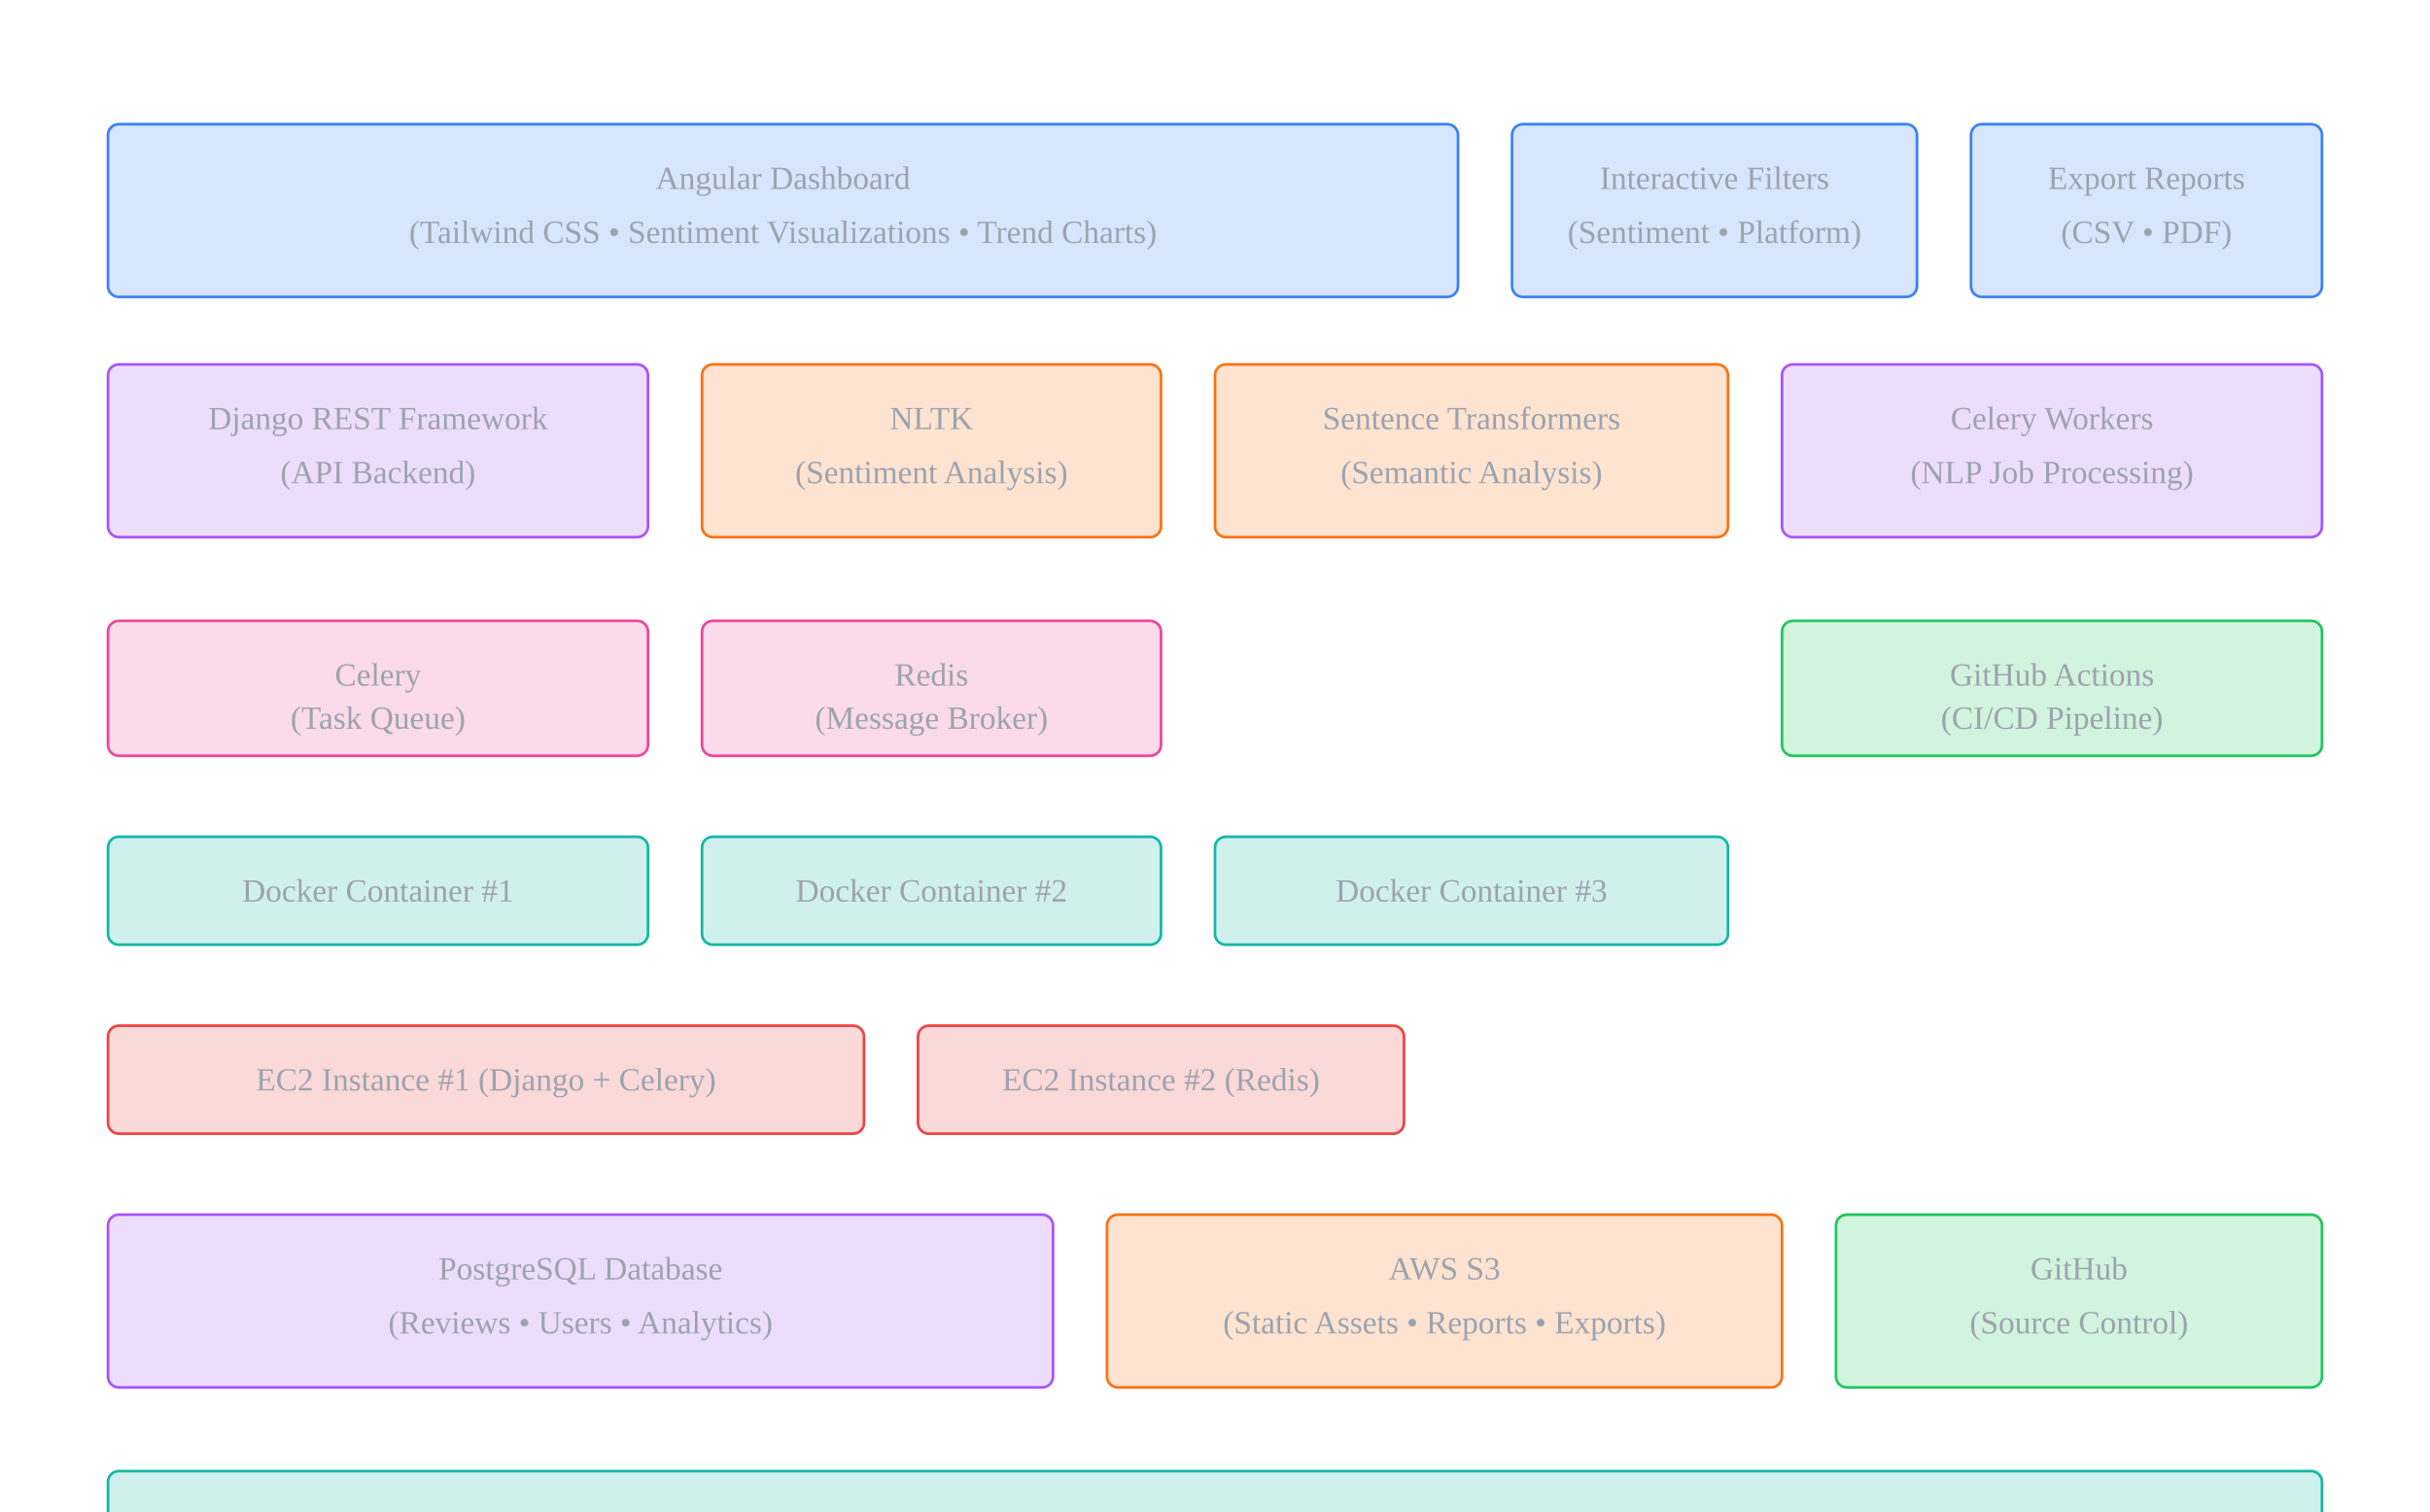
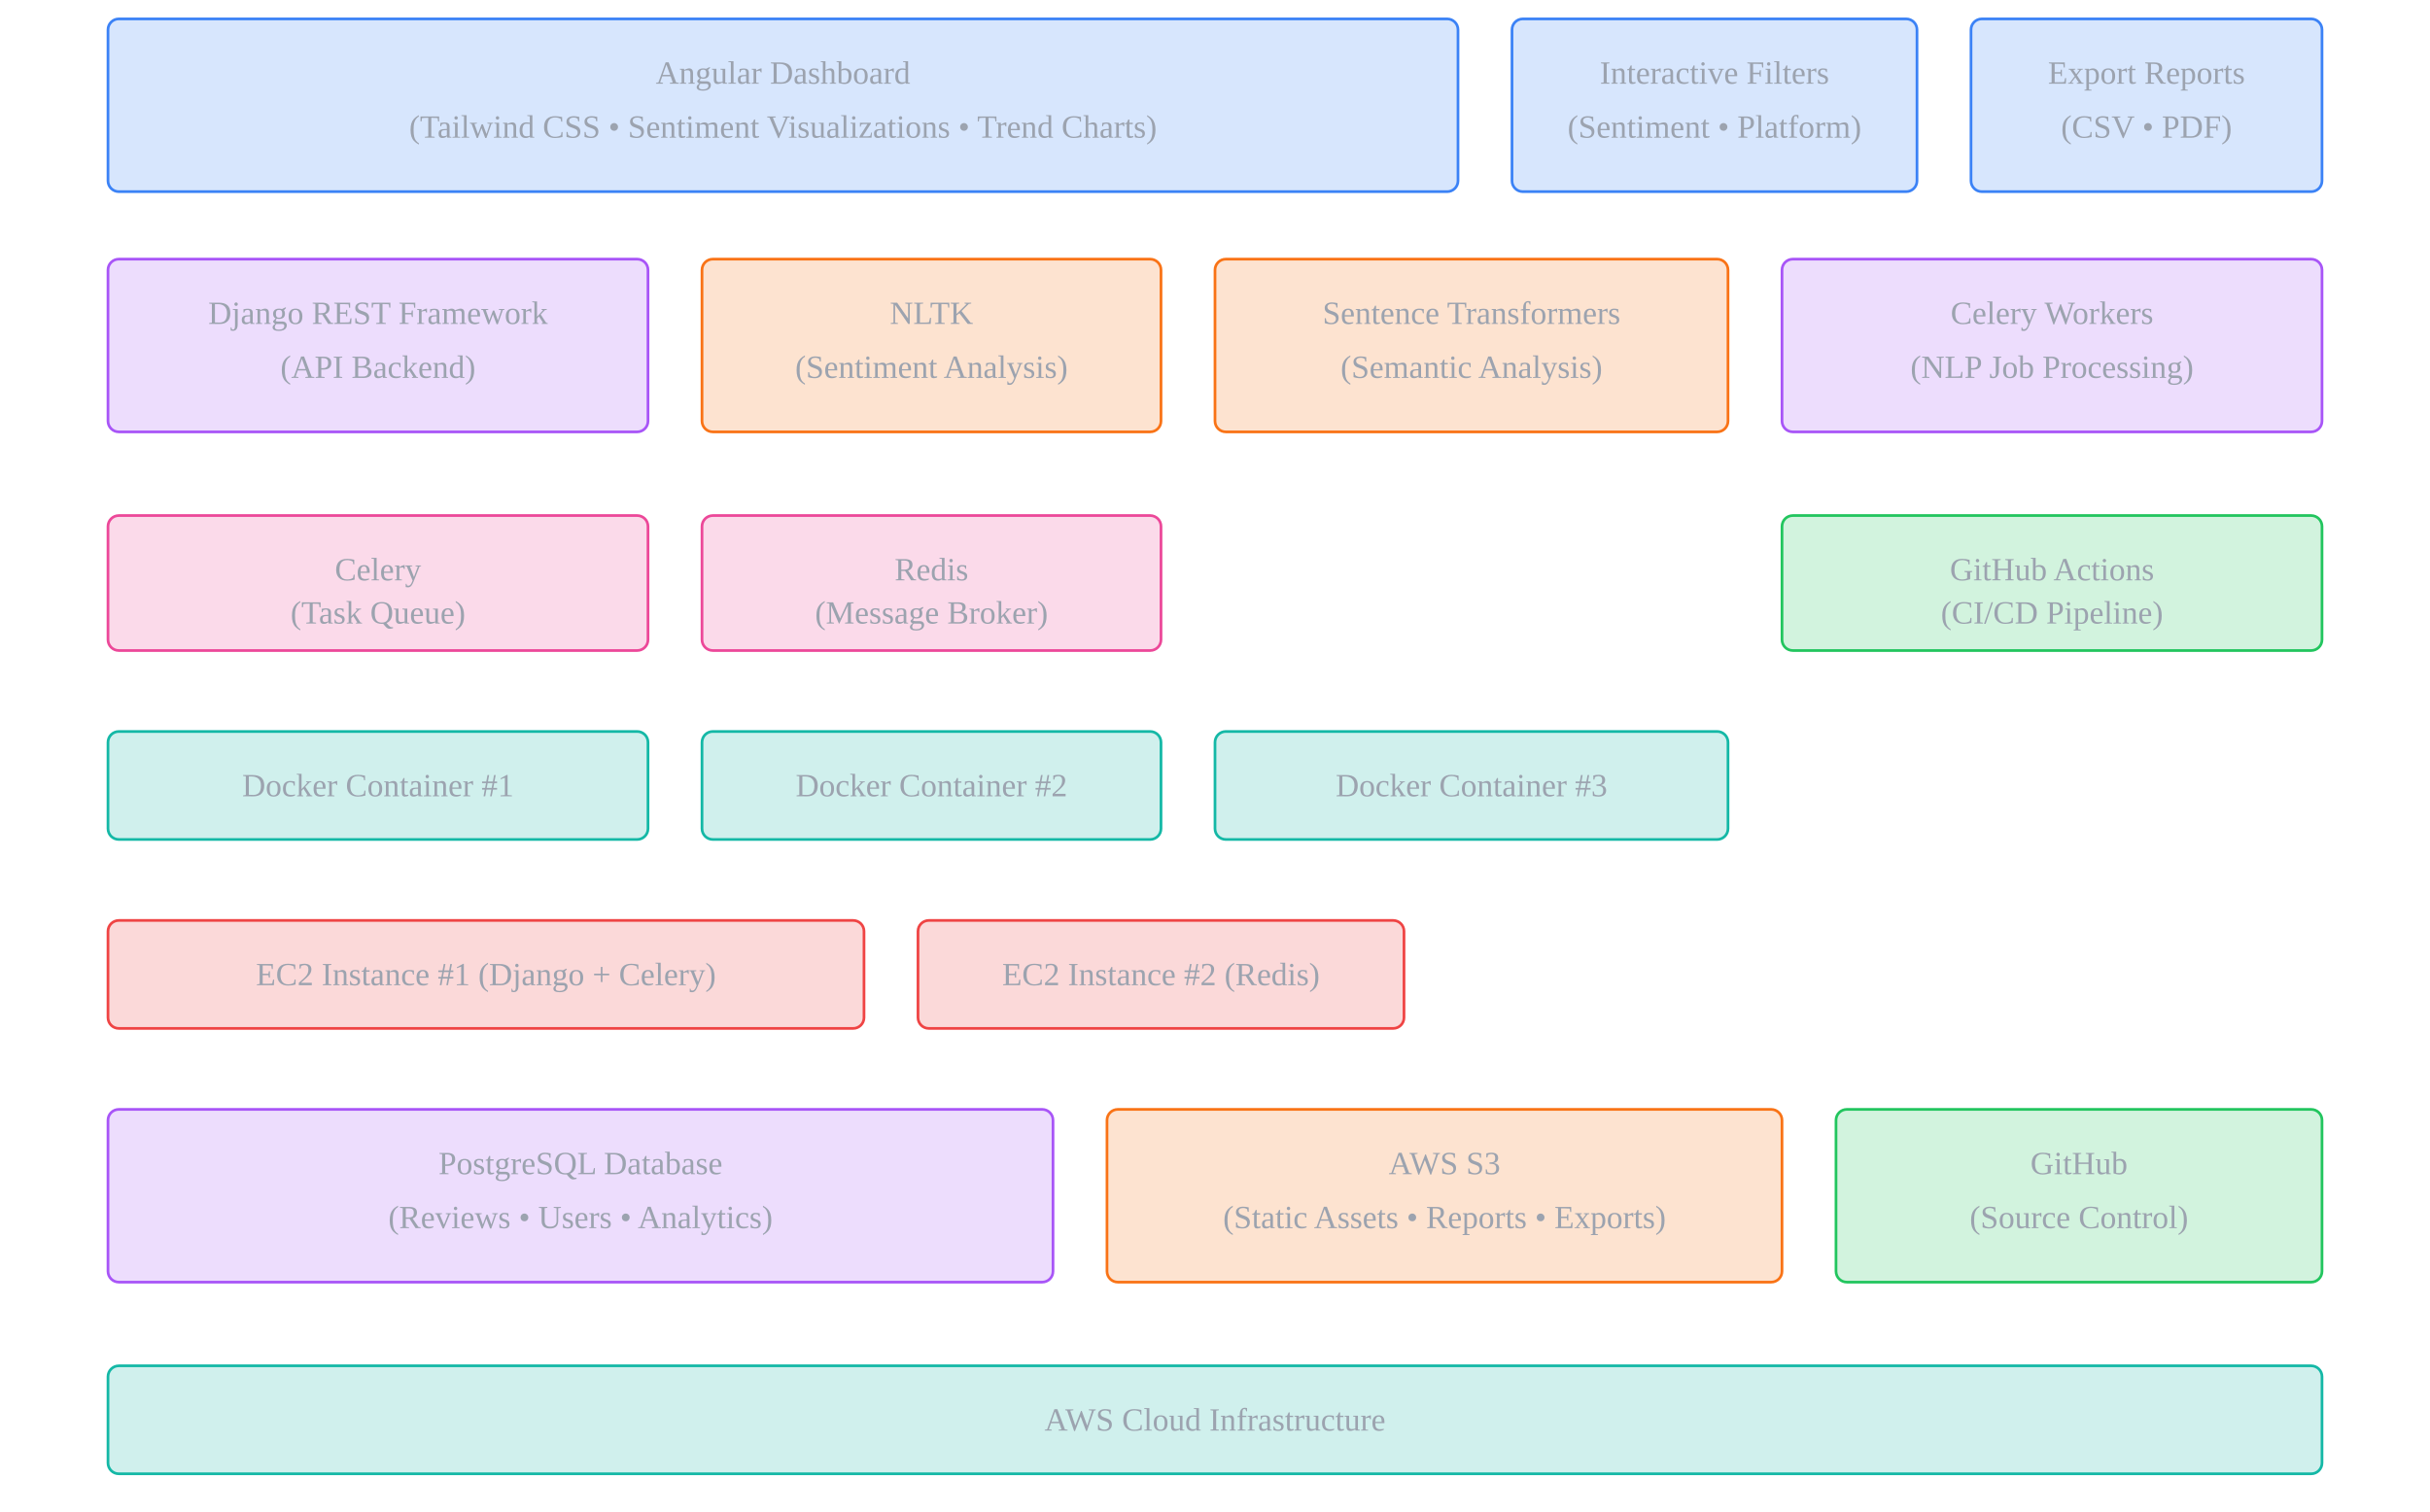
<svg xmlns="http://www.w3.org/2000/svg" viewBox="0 0 900 560" role="img" aria-label="Review ME System Architecture" width="100%" height="100%">
  <g>
-     <rect x="40" y="46" width="500" height="64" rx="4" stroke-width="1" fill="rgba(59,130,246,0.2)" stroke="#3B82F6" />
-     <text x="290" y="70" text-anchor="middle" fill="#9CA3AF" font-size="12px">Angular Dashboard</text>
-     <text x="290" y="90" text-anchor="middle" fill="#9CA3AF" font-size="12px" font-weight="300">(Tailwind CSS • Sentiment Visualizations • Trend Charts)</text>
-     <rect x="560" y="46" width="150" height="64" rx="4" stroke-width="1" fill="rgba(59,130,246,0.2)" stroke="#3B82F6" />
-     <text x="635" y="70" text-anchor="middle" fill="#9CA3AF" font-size="12px">Interactive Filters</text>
-     <text x="635" y="90" text-anchor="middle" fill="#9CA3AF" font-size="12px" font-weight="300">(Sentiment • Platform)</text>
-     <rect x="730" y="46" width="130" height="64" rx="4" stroke-width="1" fill="rgba(59,130,246,0.2)" stroke="#3B82F6" />
-     <text x="795" y="70" text-anchor="middle" fill="#9CA3AF" font-size="12px">Export Reports</text>
-     <text x="795" y="90" text-anchor="middle" fill="#9CA3AF" font-size="12px" font-weight="300">(CSV • PDF)</text>
+     <rect x="40" y="7" width="500" height="64" rx="4" stroke-width="1" fill="rgba(59,130,246,0.2)" stroke="#3B82F6" />
+     <text x="290" y="31" text-anchor="middle" fill="#9CA3AF" font-size="12px">Angular Dashboard</text>
+     <text x="290" y="51" text-anchor="middle" fill="#9CA3AF" font-size="12px" font-weight="300">(Tailwind CSS • Sentiment Visualizations • Trend Charts)</text>
+     <rect x="560" y="7" width="150" height="64" rx="4" stroke-width="1" fill="rgba(59,130,246,0.2)" stroke="#3B82F6" />
+     <text x="635" y="31" text-anchor="middle" fill="#9CA3AF" font-size="12px">Interactive Filters</text>
+     <text x="635" y="51" text-anchor="middle" fill="#9CA3AF" font-size="12px" font-weight="300">(Sentiment • Platform)</text>
+     <rect x="730" y="7" width="130" height="64" rx="4" stroke-width="1" fill="rgba(59,130,246,0.2)" stroke="#3B82F6" />
+     <text x="795" y="31" text-anchor="middle" fill="#9CA3AF" font-size="12px">Export Reports</text>
+     <text x="795" y="51" text-anchor="middle" fill="#9CA3AF" font-size="12px" font-weight="300">(CSV • PDF)</text>
  </g>
  <g>
-     <rect x="40" y="135" width="200" height="64" rx="4" stroke-width="1" fill="rgba(168,85,247,0.2)" stroke="#A855F7" />
-     <text x="140" y="159" text-anchor="middle" fill="#9CA3AF" font-size="12px">Django REST Framework</text>
-     <text x="140" y="179" text-anchor="middle" fill="#9CA3AF" font-size="12px" font-weight="300">(API Backend)</text>
-     <rect x="260" y="135" width="170" height="64" rx="4" stroke-width="1" fill="rgba(249,115,22,0.2)" stroke="#F97316" />
-     <text x="345" y="159" text-anchor="middle" fill="#9CA3AF" font-size="12px">NLTK</text>
-     <text x="345" y="179" text-anchor="middle" fill="#9CA3AF" font-size="12px" font-weight="300">(Sentiment Analysis)</text>
-     <rect x="450" y="135" width="190" height="64" rx="4" stroke-width="1" fill="rgba(249,115,22,0.2)" stroke="#F97316" />
-     <text x="545" y="159" text-anchor="middle" fill="#9CA3AF" font-size="12px">Sentence Transformers</text>
-     <text x="545" y="179" text-anchor="middle" fill="#9CA3AF" font-size="12px" font-weight="300">(Semantic Analysis)</text>
-     <rect x="660" y="135" width="200" height="64" rx="4" stroke-width="1" fill="rgba(168,85,247,0.2)" stroke="#A855F7" />
-     <text x="760" y="159" text-anchor="middle" fill="#9CA3AF" font-size="12px">Celery Workers</text>
-     <text x="760" y="179" text-anchor="middle" fill="#9CA3AF" font-size="12px" font-weight="300">(NLP Job Processing)</text>
+     <rect x="40" y="96" width="200" height="64" rx="4" stroke-width="1" fill="rgba(168,85,247,0.2)" stroke="#A855F7" />
+     <text x="140" y="120" text-anchor="middle" fill="#9CA3AF" font-size="12px">Django REST Framework</text>
+     <text x="140" y="140" text-anchor="middle" fill="#9CA3AF" font-size="12px" font-weight="300">(API Backend)</text>
+     <rect x="260" y="96" width="170" height="64" rx="4" stroke-width="1" fill="rgba(249,115,22,0.2)" stroke="#F97316" />
+     <text x="345" y="120" text-anchor="middle" fill="#9CA3AF" font-size="12px">NLTK</text>
+     <text x="345" y="140" text-anchor="middle" fill="#9CA3AF" font-size="12px" font-weight="300">(Sentiment Analysis)</text>
+     <rect x="450" y="96" width="190" height="64" rx="4" stroke-width="1" fill="rgba(249,115,22,0.2)" stroke="#F97316" />
+     <text x="545" y="120" text-anchor="middle" fill="#9CA3AF" font-size="12px">Sentence Transformers</text>
+     <text x="545" y="140" text-anchor="middle" fill="#9CA3AF" font-size="12px" font-weight="300">(Semantic Analysis)</text>
+     <rect x="660" y="96" width="200" height="64" rx="4" stroke-width="1" fill="rgba(168,85,247,0.2)" stroke="#A855F7" />
+     <text x="760" y="120" text-anchor="middle" fill="#9CA3AF" font-size="12px">Celery Workers</text>
+     <text x="760" y="140" text-anchor="middle" fill="#9CA3AF" font-size="12px" font-weight="300">(NLP Job Processing)</text>
  </g>
  <g>
-     <rect x="40" y="230" width="200" height="50" rx="4" stroke-width="1" fill="rgba(236,72,153,0.2)" stroke="#EC4899" />
-     <text x="140" y="254" text-anchor="middle" fill="#9CA3AF" font-size="12px">Celery</text>
-     <text x="140" y="270" text-anchor="middle" fill="#9CA3AF" font-size="12px" font-weight="300">(Task Queue)</text>
-     <rect x="260" y="230" width="170" height="50" rx="4" stroke-width="1" fill="rgba(236,72,153,0.2)" stroke="#EC4899" />
-     <text x="345" y="254" text-anchor="middle" fill="#9CA3AF" font-size="12px">Redis</text>
-     <text x="345" y="270" text-anchor="middle" fill="#9CA3AF" font-size="12px" font-weight="300">(Message Broker)</text>
-     <rect x="660" y="230" width="200" height="50" rx="4" stroke-width="1" fill="rgba(34,197,94,0.2)" stroke="#22C55E" />
-     <text x="760" y="254" text-anchor="middle" fill="#9CA3AF" font-size="12px">GitHub Actions</text>
-     <text x="760" y="270" text-anchor="middle" fill="#9CA3AF" font-size="12px" font-weight="300">(CI/CD Pipeline)</text>
+     <rect x="40" y="191" width="200" height="50" rx="4" stroke-width="1" fill="rgba(236,72,153,0.2)" stroke="#EC4899" />
+     <text x="140" y="215" text-anchor="middle" fill="#9CA3AF" font-size="12px">Celery</text>
+     <text x="140" y="231" text-anchor="middle" fill="#9CA3AF" font-size="12px" font-weight="300">(Task Queue)</text>
+     <rect x="260" y="191" width="170" height="50" rx="4" stroke-width="1" fill="rgba(236,72,153,0.2)" stroke="#EC4899" />
+     <text x="345" y="215" text-anchor="middle" fill="#9CA3AF" font-size="12px">Redis</text>
+     <text x="345" y="231" text-anchor="middle" fill="#9CA3AF" font-size="12px" font-weight="300">(Message Broker)</text>
+     <rect x="660" y="191" width="200" height="50" rx="4" stroke-width="1" fill="rgba(34,197,94,0.2)" stroke="#22C55E" />
+     <text x="760" y="215" text-anchor="middle" fill="#9CA3AF" font-size="12px">GitHub Actions</text>
+     <text x="760" y="231" text-anchor="middle" fill="#9CA3AF" font-size="12px" font-weight="300">(CI/CD Pipeline)</text>
  </g>
  <g>
-     <rect x="40" y="310" width="200" height="40" rx="4" stroke-width="1" fill="rgba(20,184,166,0.2)" stroke="#14B8A6" />
-     <text x="140" y="334" text-anchor="middle" fill="#9CA3AF" font-size="12px">Docker Container #1</text>
-     <rect x="260" y="310" width="170" height="40" rx="4" stroke-width="1" fill="rgba(20,184,166,0.2)" stroke="#14B8A6" />
-     <text x="345" y="334" text-anchor="middle" fill="#9CA3AF" font-size="12px">Docker Container #2</text>
-     <rect x="450" y="310" width="190" height="40" rx="4" stroke-width="1" fill="rgba(20,184,166,0.2)" stroke="#14B8A6" />
-     <text x="545" y="334" text-anchor="middle" fill="#9CA3AF" font-size="12px">Docker Container #3</text>
+     <rect x="40" y="271" width="200" height="40" rx="4" stroke-width="1" fill="rgba(20,184,166,0.2)" stroke="#14B8A6" />
+     <text x="140" y="295" text-anchor="middle" fill="#9CA3AF" font-size="12px">Docker Container #1</text>
+     <rect x="260" y="271" width="170" height="40" rx="4" stroke-width="1" fill="rgba(20,184,166,0.2)" stroke="#14B8A6" />
+     <text x="345" y="295" text-anchor="middle" fill="#9CA3AF" font-size="12px">Docker Container #2</text>
+     <rect x="450" y="271" width="190" height="40" rx="4" stroke-width="1" fill="rgba(20,184,166,0.2)" stroke="#14B8A6" />
+     <text x="545" y="295" text-anchor="middle" fill="#9CA3AF" font-size="12px">Docker Container #3</text>
  </g>
  <g>
-     <rect x="40" y="380" width="280" height="40" rx="4" stroke-width="1" fill="rgba(239,68,68,0.2)" stroke="#EF4444" />
-     <text x="180" y="404" text-anchor="middle" fill="#9CA3AF" font-size="12px">EC2 Instance #1 (Django + Celery)</text>
-     <rect x="340" y="380" width="180" height="40" rx="4" stroke-width="1" fill="rgba(239,68,68,0.2)" stroke="#EF4444" />
-     <text x="430" y="404" text-anchor="middle" fill="#9CA3AF" font-size="12px">EC2 Instance #2 (Redis)</text>
+     <rect x="40" y="341" width="280" height="40" rx="4" stroke-width="1" fill="rgba(239,68,68,0.2)" stroke="#EF4444" />
+     <text x="180" y="365" text-anchor="middle" fill="#9CA3AF" font-size="12px">EC2 Instance #1 (Django + Celery)</text>
+     <rect x="340" y="341" width="180" height="40" rx="4" stroke-width="1" fill="rgba(239,68,68,0.2)" stroke="#EF4444" />
+     <text x="430" y="365" text-anchor="middle" fill="#9CA3AF" font-size="12px">EC2 Instance #2 (Redis)</text>
  </g>
  <g>
-     <rect x="40" y="450" width="350" height="64" rx="4" stroke-width="1" fill="rgba(168,85,247,0.2)" stroke="#A855F7" />
-     <text x="215" y="474" text-anchor="middle" fill="#9CA3AF" font-size="12px">PostgreSQL Database</text>
-     <text x="215" y="494" text-anchor="middle" fill="#9CA3AF" font-size="12px" font-weight="300">(Reviews • Users • Analytics)</text>
-     <rect x="410" y="450" width="250" height="64" rx="4" stroke-width="1" fill="rgba(249,115,22,0.2)" stroke="#F97316" />
-     <text x="535" y="474" text-anchor="middle" fill="#9CA3AF" font-size="12px">AWS S3</text>
-     <text x="535" y="494" text-anchor="middle" fill="#9CA3AF" font-size="12px" font-weight="300">(Static Assets • Reports • Exports)</text>
-     <rect x="680" y="450" width="180" height="64" rx="4" stroke-width="1" fill="rgba(34,197,94,0.2)" stroke="#22C55E" />
-     <text x="770" y="474" text-anchor="middle" fill="#9CA3AF" font-size="12px">GitHub</text>
-     <text x="770" y="494" text-anchor="middle" fill="#9CA3AF" font-size="12px" font-weight="300">(Source Control)</text>
+     <rect x="40" y="411" width="350" height="64" rx="4" stroke-width="1" fill="rgba(168,85,247,0.2)" stroke="#A855F7" />
+     <text x="215" y="435" text-anchor="middle" fill="#9CA3AF" font-size="12px">PostgreSQL Database</text>
+     <text x="215" y="455" text-anchor="middle" fill="#9CA3AF" font-size="12px" font-weight="300">(Reviews • Users • Analytics)</text>
+     <rect x="410" y="411" width="250" height="64" rx="4" stroke-width="1" fill="rgba(249,115,22,0.2)" stroke="#F97316" />
+     <text x="535" y="435" text-anchor="middle" fill="#9CA3AF" font-size="12px">AWS S3</text>
+     <text x="535" y="455" text-anchor="middle" fill="#9CA3AF" font-size="12px" font-weight="300">(Static Assets • Reports • Exports)</text>
+     <rect x="680" y="411" width="180" height="64" rx="4" stroke-width="1" fill="rgba(34,197,94,0.2)" stroke="#22C55E" />
+     <text x="770" y="435" text-anchor="middle" fill="#9CA3AF" font-size="12px">GitHub</text>
+     <text x="770" y="455" text-anchor="middle" fill="#9CA3AF" font-size="12px" font-weight="300">(Source Control)</text>
  </g>
  <g>
-     <rect x="40" y="545" width="820" height="40" rx="4" stroke-width="1" fill="rgba(20,184,166,0.2)" stroke="#14B8A6" />
-     <text x="450" y="569" text-anchor="middle" fill="#9CA3AF" font-size="12px">AWS Cloud Infrastructure</text>
+     <rect x="40" y="506" width="820" height="40" rx="4" stroke-width="1" fill="rgba(20,184,166,0.2)" stroke="#14B8A6" />
+     <text x="450" y="530" text-anchor="middle" fill="#9CA3AF" font-size="12px">AWS Cloud Infrastructure</text>
  </g>
</svg>
